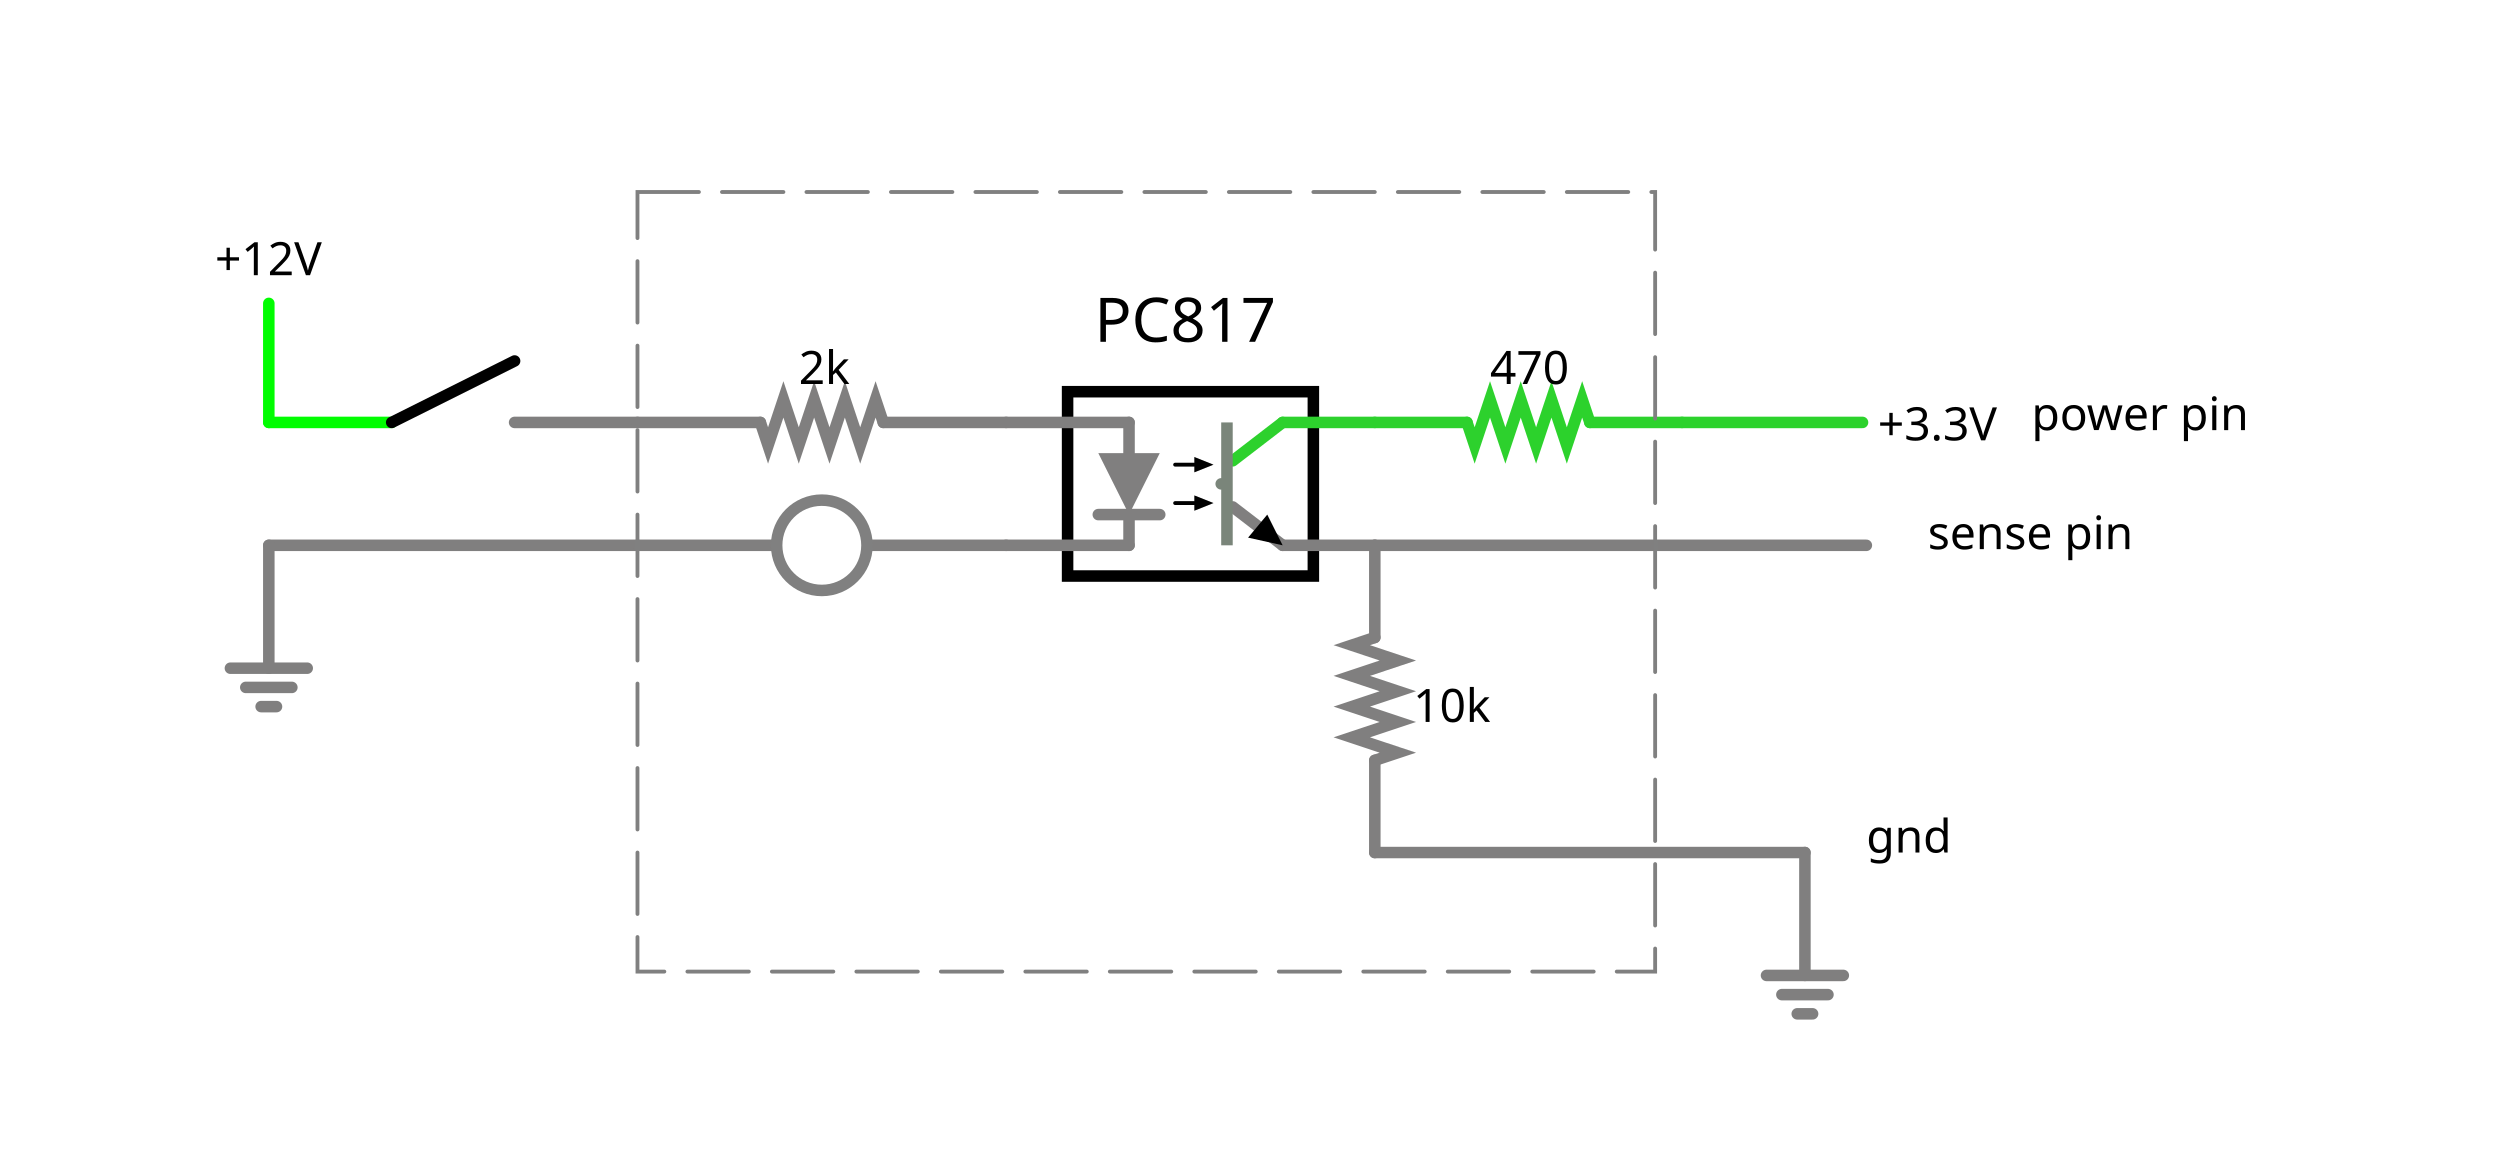
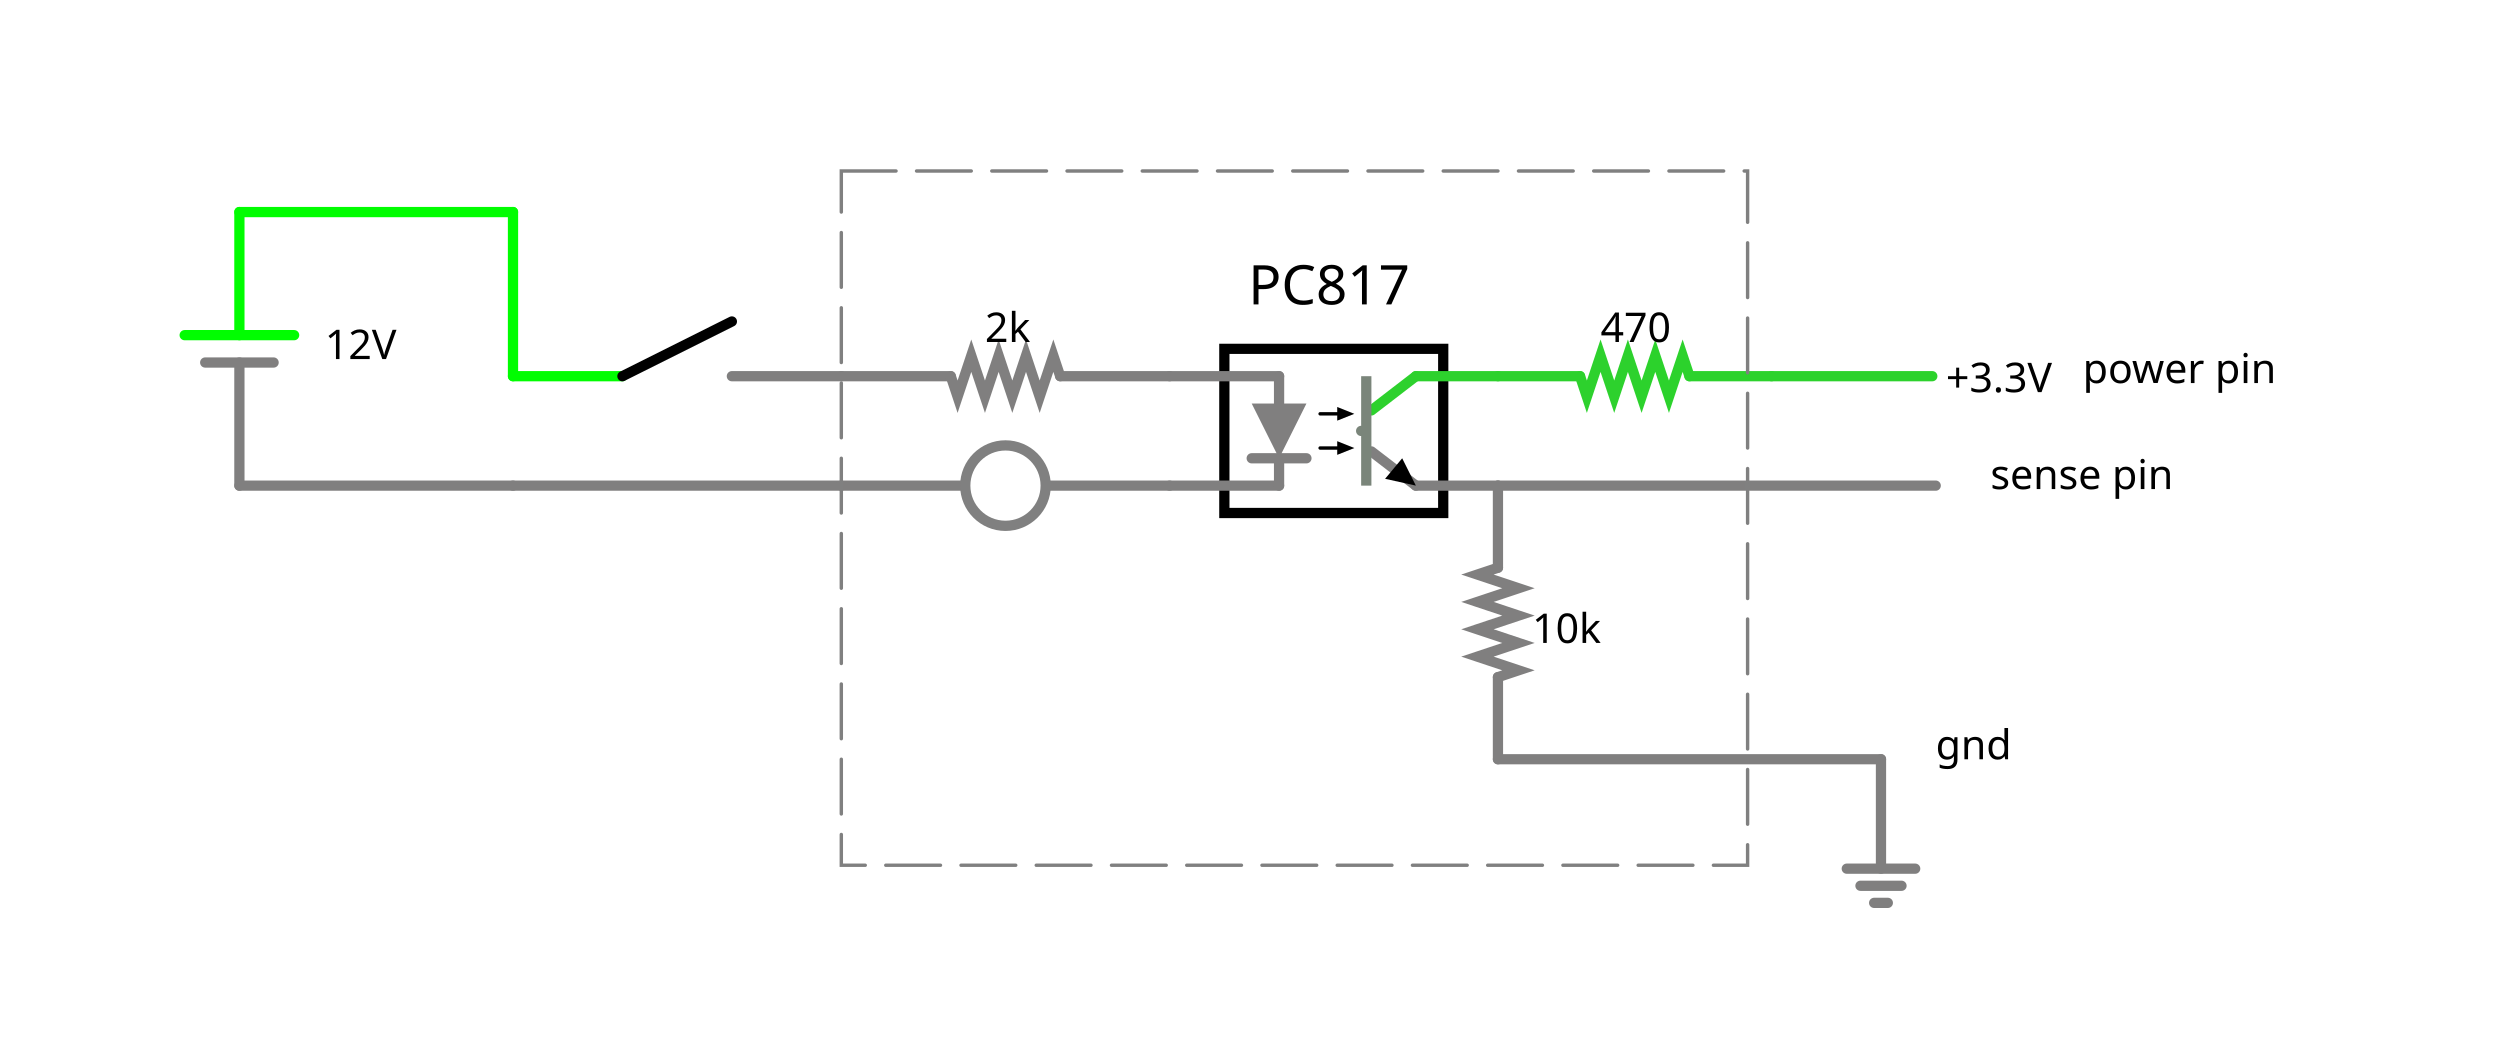
- <svg xmlns="http://www.w3.org/2000/svg" version="1.1" width="651" height="304">
+ <svg xmlns="http://www.w3.org/2000/svg" version="1.1" width="731" height="304">
  <defs>
-     <linearGradient id="TQvvEGHtMOLl" x1="0px" x2="32px" y1="0px" y2="0px" gradientUnits="userSpaceOnUse">
+     <linearGradient id="JABgwvLzSkUP" x1="0px" x2="32px" y1="0px" y2="0px" gradientUnits="userSpaceOnUse">
      <stop offset="0" stop-color="#807f7f" />
      <stop offset="1" stop-color="#807f7f" />
    </linearGradient>
-     <linearGradient id="StoryWRyfoSL" x1="0px" x2="32px" y1="0px" y2="0px" gradientUnits="userSpaceOnUse">
+     <linearGradient id="JpTesFysEclh" x1="0px" x2="32px" y1="0px" y2="0px" gradientUnits="userSpaceOnUse">
      <stop offset="0" stop-color="#2dd12d" />
      <stop offset="1" stop-color="#2cd22c" />
    </linearGradient>
-     <linearGradient id="CnFopzWttyhI" x1="0px" x2="32px" y1="0px" y2="0px" gradientUnits="userSpaceOnUse">
+     <linearGradient id="LkDbvrStMWrf" x1="0px" x2="32px" y1="0px" y2="0px" gradientUnits="userSpaceOnUse">
      <stop offset="0" stop-color="#807f7f" />
      <stop offset="1" stop-color="#807f7f" />
    </linearGradient>
  </defs>
-   <g transform="scale(1,1) translate(-378,-226)">
+   <g transform="scale(1,1) translate(-298,-226)">
    <path fill="none" stroke="#000000" paint-order="fill stroke markers" d=" M 656 328 L 720 328 L 720 376 L 656 376 Z" stroke-linecap="round" stroke-miterlimit="10" stroke-width="3" stroke-dasharray="" />
    <path fill="none" stroke="#807f7f" paint-order="fill stroke markers" d=" M 640 336 L 672 336" stroke-linecap="round" stroke-miterlimit="10" stroke-width="3" stroke-dasharray="" />
    <path fill="none" stroke="#807f7f" paint-order="fill stroke markers" d=" M 640 368 L 672 368" stroke-linecap="round" stroke-miterlimit="10" stroke-width="3" stroke-dasharray="" />
    <path fill="none" stroke="#2dd12d" paint-order="fill stroke markers" d=" M 736 336 L 712 336" stroke-linecap="round" stroke-miterlimit="10" stroke-width="3" stroke-dasharray="" />
    <path fill="none" stroke="#807f7f" paint-order="fill stroke markers" d=" M 736 368 L 712 368" stroke-linecap="round" stroke-miterlimit="10" stroke-width="3" stroke-dasharray="" />
    <path fill="none" stroke="#807f7f" paint-order="fill stroke markers" d=" M 672 336 L 672 344" stroke-linecap="round" stroke-miterlimit="10" stroke-width="3" stroke-dasharray="" />
    <path fill="none" stroke="#807f7f" paint-order="fill stroke markers" d=" M 672 360 L 672 368" stroke-linecap="round" stroke-miterlimit="10" stroke-width="3" stroke-dasharray="" />
    <path fill="#807f7f" stroke="none" paint-order="stroke fill markers" d=" M 680 344 L 664 344 L 672 360 Z" />
    <path fill="none" stroke="#807f7f" paint-order="fill stroke markers" d=" M 680 360 L 664 360" stroke-linecap="round" stroke-miterlimit="10" stroke-width="3" stroke-dasharray="" />
    <path fill="none" stroke="#2dd12d" paint-order="fill stroke markers" d=" M 712 336 L 699 346" stroke-linecap="round" stroke-miterlimit="10" stroke-width="3" stroke-dasharray="" />
    <path fill="none" stroke="#807f7f" paint-order="fill stroke markers" d=" M 712 368 L 699 358" stroke-linecap="round" stroke-miterlimit="10" stroke-width="3" stroke-dasharray="" />
    <path fill="#000000" stroke="none" paint-order="stroke fill markers" d=" M 712 368 L 708 360 L 703 366 Z" />
    <path fill="none" stroke="#7a857a" paint-order="fill stroke markers" d=" M 696 352 L 696 352" stroke-linecap="round" stroke-miterlimit="10" stroke-width="3" stroke-dasharray="" />
    <path fill="#7a857a" stroke="none" paint-order="stroke fill markers" d=" M 696 336 L 699 336 L 699 368 L 696 368 Z" />
    <path fill="#000000" stroke="none" paint-order="stroke fill markers" d=" M 694 347 L 689 345 L 689 349 Z" />
    <path fill="none" stroke="#000000" paint-order="fill stroke markers" d=" M 684 347 L 689 347" stroke-linecap="round" stroke-miterlimit="10" stroke-dasharray="" />
    <path fill="#000000" stroke="none" paint-order="stroke fill markers" d=" M 694 357 L 689 355 L 689 359 Z" />
    <path fill="none" stroke="#000000" paint-order="fill stroke markers" d=" M 684 357 L 689 357" stroke-linecap="round" stroke-miterlimit="10" stroke-dasharray="" />
    <path fill="none" stroke="#01fd01" paint-order="fill stroke markers" d=" M 448 336 L 480 336" stroke-linecap="round" stroke-miterlimit="10" stroke-width="3" stroke-dasharray="" />
    <path fill="none" stroke="#807f7f" paint-order="fill stroke markers" d=" M 512 336 L 544 336" stroke-linecap="round" stroke-miterlimit="10" stroke-width="3" stroke-dasharray="" />
    <path fill="none" stroke="#000000" paint-order="fill stroke markers" d=" M 480 336 L 512 320" stroke-linecap="round" stroke-miterlimit="10" stroke-width="3" stroke-dasharray="" />
    <path fill="none" stroke="#807f7f" paint-order="fill stroke markers" d=" M 448 368 L 544 368" stroke-linecap="round" stroke-miterlimit="10" stroke-width="3" stroke-dasharray="" />
    <text fill="#000000" stroke="none" font-family="sans-serif" font-size="12px" font-style="normal" font-weight="normal" text-decoration="normal" x="496" y="362" text-anchor="start" dominant-baseline="alphabetic" />
    <path fill="none" stroke="#807f7f" paint-order="fill stroke markers" d=" M 544 336 L 576 336" stroke-linecap="round" stroke-miterlimit="10" stroke-width="3" stroke-dasharray="" />
    <path fill="none" stroke="#807f7f" paint-order="fill stroke markers" d=" M 608 336 L 640 336" stroke-linecap="round" stroke-miterlimit="10" stroke-width="3" stroke-dasharray="" />
    <g transform="matrix(1,0,0,1,576,336)">
-       <path fill="none" stroke="url(#TQvvEGHtMOLl)" paint-order="fill stroke markers" d=" M 0 0 L 2 6 L 6 -6 L 10 6 L 14 -6 L 18 6 L 22 -6 L 26 6 L 30 -6 L 32 0" stroke-linecap="round" stroke-miterlimit="10" stroke-width="3" stroke-dasharray="" />
+       <path fill="none" stroke="url(#JABgwvLzSkUP)" paint-order="fill stroke markers" d=" M 0 0 L 2 6 L 6 -6 L 10 6 L 14 -6 L 18 6 L 22 -6 L 26 6 L 30 -6 L 32 0" stroke-linecap="round" stroke-miterlimit="10" stroke-width="3" stroke-dasharray="" />
    </g>
    <text fill="#000000" stroke="none" font-family="sans-serif" font-size="12px" font-style="normal" font-weight="normal" text-decoration="normal" x="586" y="326" text-anchor="start" dominant-baseline="alphabetic">2k</text>
    <path fill="none" stroke="#2dd12d" paint-order="fill stroke markers" d=" M 736 336 L 760 336" stroke-linecap="round" stroke-miterlimit="10" stroke-width="3" stroke-dasharray="" />
    <path fill="none" stroke="#2cd22c" paint-order="fill stroke markers" d=" M 792 336 L 816 336" stroke-linecap="round" stroke-miterlimit="10" stroke-width="3" stroke-dasharray="" />
    <g transform="matrix(1,0,0,1,760,336)">
-       <path fill="none" stroke="url(#StoryWRyfoSL)" paint-order="fill stroke markers" d=" M 0 0 L 2 6 L 6 -6 L 10 6 L 14 -6 L 18 6 L 22 -6 L 26 6 L 30 -6 L 32 0" stroke-linecap="round" stroke-miterlimit="10" stroke-width="3" stroke-dasharray="" />
+       <path fill="none" stroke="url(#JpTesFysEclh)" paint-order="fill stroke markers" d=" M 0 0 L 2 6 L 6 -6 L 10 6 L 14 -6 L 18 6 L 22 -6 L 26 6 L 30 -6 L 32 0" stroke-linecap="round" stroke-miterlimit="10" stroke-width="3" stroke-dasharray="" />
    </g>
    <text fill="#000000" stroke="none" font-family="sans-serif" font-size="12px" font-style="normal" font-weight="normal" text-decoration="normal" x="766" y="326" text-anchor="start" dominant-baseline="alphabetic">470</text>
    <path fill="none" stroke="#807f7f" paint-order="fill stroke markers" d=" M 736 368 L 736 392" stroke-linecap="round" stroke-miterlimit="10" stroke-width="3" stroke-dasharray="" />
    <path fill="none" stroke="#807f7f" paint-order="fill stroke markers" d=" M 736 424 L 736 448" stroke-linecap="round" stroke-miterlimit="10" stroke-width="3" stroke-dasharray="" />
    <g transform="matrix(0,1,-1,0,736,392)">
-       <path fill="none" stroke="url(#CnFopzWttyhI)" paint-order="fill stroke markers" d=" M 0 0 L 2 6 L 6 -6 L 10 6 L 14 -6 L 18 6 L 22 -6 L 26 6 L 30 -6 L 32 0" stroke-linecap="round" stroke-miterlimit="10" stroke-width="3" stroke-dasharray="" />
+       <path fill="none" stroke="url(#LkDbvrStMWrf)" paint-order="fill stroke markers" d=" M 0 0 L 2 6 L 6 -6 L 10 6 L 14 -6 L 18 6 L 22 -6 L 26 6 L 30 -6 L 32 0" stroke-linecap="round" stroke-miterlimit="10" stroke-width="3" stroke-dasharray="" />
    </g>
    <text fill="#000000" stroke="none" font-family="sans-serif" font-size="12px" font-style="normal" font-weight="normal" text-decoration="normal" x="746" y="414" text-anchor="start" dominant-baseline="alphabetic">10k</text>
    <path fill="none" stroke="#807f7f" paint-order="fill stroke markers" d=" M 736 448 L 848 448" stroke-linecap="round" stroke-miterlimit="10" stroke-width="3" stroke-dasharray="" />
    <text fill="#000000" stroke="none" font-family="sans-serif" font-size="12px" font-style="normal" font-weight="normal" text-decoration="normal" x="792" y="442" text-anchor="start" dominant-baseline="alphabetic" />
    <path fill="none" stroke="#807f7f" paint-order="fill stroke markers" d=" M 736 368 L 864 368" stroke-linecap="round" stroke-miterlimit="10" stroke-width="3" stroke-dasharray="" />
    <text fill="#000000" stroke="none" font-family="sans-serif" font-size="12px" font-style="normal" font-weight="normal" text-decoration="normal" x="800" y="362" text-anchor="start" dominant-baseline="alphabetic" />
-     <path fill="none" stroke="#01fd01" paint-order="fill stroke markers" d=" M 448 336 L 448 305" stroke-linecap="round" stroke-miterlimit="10" stroke-width="3" stroke-dasharray="" />
-     <g>
-       <text fill="#000000" stroke="none" font-family="sans-serif" font-size="12px" font-style="normal" font-weight="normal" text-decoration="normal" x="434" y="293" text-anchor="start" dominant-baseline="central">+12V</text>
-     </g>
-     <path fill="none" stroke="#807f7f" paint-order="fill stroke markers" d=" M 448 368 L 448 400" stroke-linecap="round" stroke-miterlimit="10" stroke-width="3" stroke-dasharray="" />
-     <path fill="none" stroke="#807f7f" paint-order="fill stroke markers" d=" M 458 400 L 438 400" stroke-linecap="round" stroke-miterlimit="10" stroke-width="3" stroke-dasharray="" />
-     <path fill="none" stroke="#807f7f" paint-order="fill stroke markers" d=" M 454 405 L 442 405" stroke-linecap="round" stroke-miterlimit="10" stroke-width="3" stroke-dasharray="" />
-     <path fill="none" stroke="#807f7f" paint-order="fill stroke markers" d=" M 450 410 L 446 410" stroke-linecap="round" stroke-miterlimit="10" stroke-width="3" stroke-dasharray="" />
    <path fill="none" stroke="#2cd22c" paint-order="fill stroke markers" d=" M 816 336 L 863 336" stroke-linecap="round" stroke-miterlimit="10" stroke-width="3" stroke-dasharray="" />
    <g>
      <text fill="#000000" stroke="none" font-family="sans-serif" font-size="12px" font-style="normal" font-weight="normal" text-decoration="normal" x="867" y="336" text-anchor="start" dominant-baseline="central">+3.3V</text>
    </g>
    <path fill="none" stroke="#807f7f" paint-order="fill stroke markers" d=" M 640 368 L 604 368" stroke-linecap="round" stroke-miterlimit="10" stroke-width="3" stroke-dasharray="" />
    <path fill="none" stroke="#807f7f" paint-order="fill stroke markers" d=" M 580 368 L 544 368" stroke-linecap="round" stroke-miterlimit="10" stroke-width="3" stroke-dasharray="" />
    <path fill="none" stroke="#808080" paint-order="fill stroke markers" d=" M 603.76 368 A 11.76 11.76 0 1 1 603.76 367.988" stroke-linecap="round" stroke-miterlimit="10" stroke-width="3" stroke-dasharray="" />
    <path fill="#000000" stroke="none" paint-order="stroke fill markers" d=" M 600 368 A 8 8 0 1 1 600 368 Z" />
    <g>
      <text fill="#000000" stroke="none" font-family="sans-serif" font-size="16px" font-style="normal" font-weight="normal" text-decoration="normal" x="663" y="315" text-anchor="start" dominant-baseline="alphabetic">PC817</text>
    </g>
    <g>
      <text fill="#000000" stroke="none" font-family="sans-serif" font-size="12px" font-style="normal" font-weight="normal" text-decoration="normal" x="880" y="369" text-anchor="start" dominant-baseline="alphabetic">sense pin</text>
    </g>
    <g>
      <text fill="#000000" stroke="none" font-family="sans-serif" font-size="12px" font-style="normal" font-weight="normal" text-decoration="normal" x="864" y="448" text-anchor="start" dominant-baseline="alphabetic">gnd</text>
    </g>
    <path fill="none" stroke="#807f7f" paint-order="fill stroke markers" d=" M 848 448 L 848 480" stroke-linecap="round" stroke-miterlimit="10" stroke-width="3" stroke-dasharray="" />
    <path fill="none" stroke="#807f7f" paint-order="fill stroke markers" d=" M 858 480 L 838 480" stroke-linecap="round" stroke-miterlimit="10" stroke-width="3" stroke-dasharray="" />
    <path fill="none" stroke="#807f7f" paint-order="fill stroke markers" d=" M 854 485 L 842 485" stroke-linecap="round" stroke-miterlimit="10" stroke-width="3" stroke-dasharray="" />
    <path fill="none" stroke="#807f7f" paint-order="fill stroke markers" d=" M 850 490 L 846 490" stroke-linecap="round" stroke-miterlimit="10" stroke-width="3" stroke-dasharray="" />
    <rect fill="none" stroke="#808080" x="544" y="276" width="265" height="203" stroke-linecap="round" stroke-miterlimit="10" stroke-dasharray="16,6" />
    <g>
      <text fill="#000000" stroke="none" font-family="sans-serif" font-size="12px" font-style="normal" font-weight="normal" text-decoration="normal" x="907" y="338" text-anchor="start" dominant-baseline="alphabetic">power pin</text>
    </g>
+     <path fill="none" stroke="#807f7f" paint-order="fill stroke markers" d=" M 368 368 L 368 332" stroke-linecap="round" stroke-miterlimit="10" stroke-width="3" />
+     <path fill="none" stroke="#01fd01" paint-order="fill stroke markers" d=" M 368 324 L 368 288" stroke-linecap="round" stroke-miterlimit="10" stroke-width="3" />
+     <path fill="none" stroke="#807f7f" paint-order="fill stroke markers" d=" M 358 332 L 378 332" stroke-linecap="round" stroke-miterlimit="10" stroke-width="3" />
+     <path fill="none" stroke="#01fd01" paint-order="fill stroke markers" d=" M 352 324 L 384 324" stroke-linecap="round" stroke-miterlimit="10" stroke-width="3" />
+     <path fill="none" stroke="#01fd01" paint-order="fill stroke markers" d=" M 368 288 L 448 288" stroke-linecap="round" stroke-miterlimit="10" stroke-width="3" />
+     <text fill="#000000" stroke="none" font-family="sans-serif" font-size="12px" font-style="normal" font-weight="normal" text-decoration="normal" x="408" y="282" text-anchor="start" dominant-baseline="alphabetic" />
+     <path fill="none" stroke="#01fd01" paint-order="fill stroke markers" d=" M 448 288 L 448 336" stroke-linecap="round" stroke-miterlimit="10" stroke-width="3" />
+     <text fill="#000000" stroke="none" font-family="sans-serif" font-size="12px" font-style="normal" font-weight="normal" text-decoration="normal" x="454" y="318" text-anchor="start" dominant-baseline="alphabetic" />
+     <path fill="none" stroke="#807f7f" paint-order="fill stroke markers" d=" M 368 368 L 448 368" stroke-linecap="round" stroke-miterlimit="10" stroke-width="3" />
+     <text fill="#000000" stroke="none" font-family="sans-serif" font-size="12px" font-style="normal" font-weight="normal" text-decoration="normal" x="408" y="362" text-anchor="start" dominant-baseline="alphabetic" />
+     <g>
+       <text fill="#000000" stroke="none" font-family="sans-serif" font-size="12px" font-style="normal" font-weight="normal" text-decoration="normal" x="393" y="331" text-anchor="start" dominant-baseline="alphabetic">12V</text>
+     </g>
    <path fill="#000000" stroke="none" paint-order="stroke fill markers" d=" M 739 368 A 3 3 0 1 1 739 368 Z" />
    <path fill="#000000" stroke="none" paint-order="stroke fill markers" d=" M 867 368 A 3 3 0 1 1 867 368 Z" />
  </g>
</svg>
